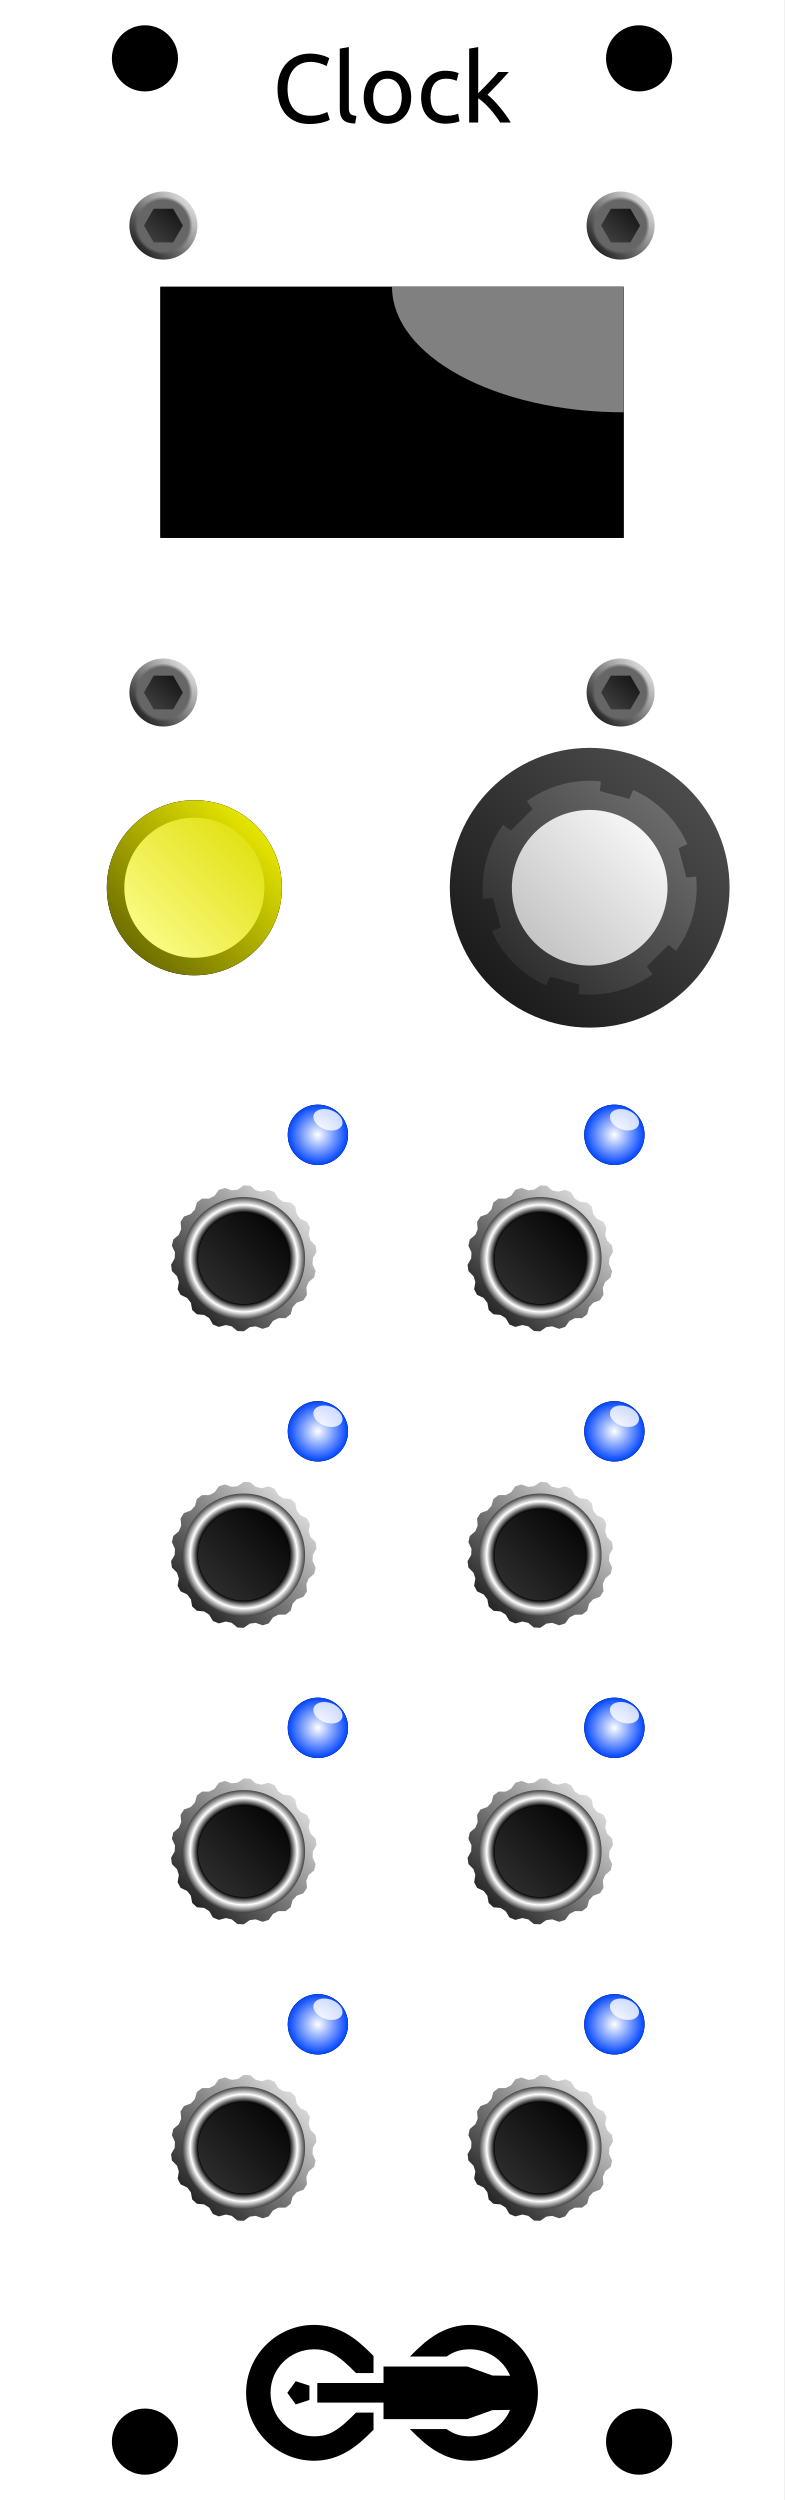
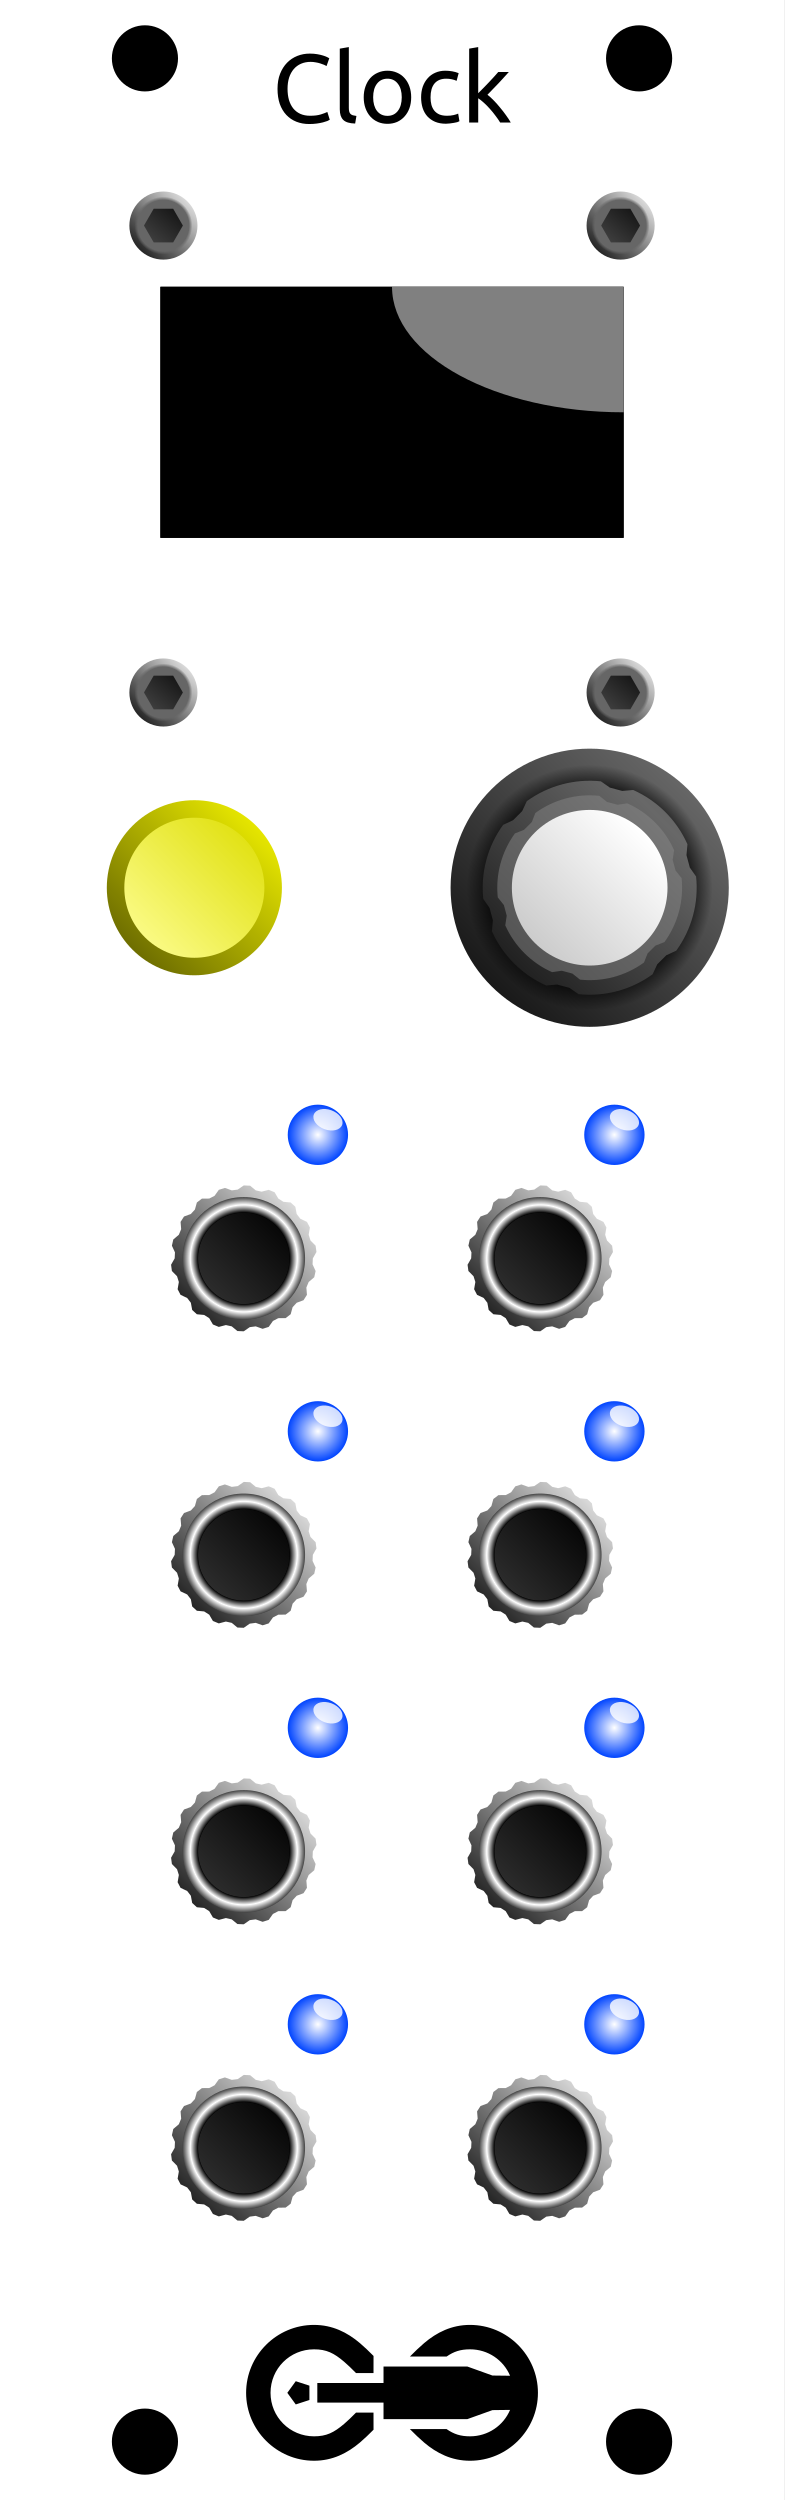
- <svg xmlns="http://www.w3.org/2000/svg" id="svg591" width="40.3mm" height="128.5mm" version="1.1" viewBox="0 0 40.3 128.5">
-   <defs id="defs283">
+ <svg xmlns="http://www.w3.org/2000/svg" id="svg571" width="40.3mm" height="128.5mm" version="1.1" viewBox="0 0 40.3 128.5">
+   <defs id="defs295">
    <clipPath id="id1">
      <rect id="rect3" x="-19.525" y="3.4" width="23.81" height="12.905" />
    </clipPath>
    <linearGradient id="id2" x1="1" x2="0" y2="1">
      <stop id="stop6" stop-color="#fff" offset="-1" />
      <stop id="stop8" offset="2" />
    </linearGradient>
    <radialGradient id="id3">
      <stop id="stop11" stop-color="#666" offset="0" />
      <stop id="stop13" stop-color="#666" offset=".75" />
      <stop id="stop15" stop-color="#666" stop-opacity="0" offset=".85" />
      <stop id="stop17" stop-color="#666" stop-opacity="0" offset="1" />
    </radialGradient>
    <linearGradient id="id4" x1="1" x2="0" y2="1">
      <stop id="stop20" stop-color="#111" offset="0" />
      <stop id="stop22" stop-color="#444" offset="1" />
    </linearGradient>
-     <linearGradient id="id14" x1="1" x2="0" y2="1">
-       <stop id="stop82" stop-color="#555" offset="0" />
-       <stop id="stop84" stop-color="#111" offset="1" />
+     <linearGradient id="id14" x1=".707" x2="0" y2=".707">
+       <stop id="stop82" stop-color="#666" offset="0" />
+       <stop id="stop84" stop-color="#191919" offset="1" />
    </linearGradient>
-     <linearGradient id="id15" x1="1" x2="0" y2="1">
-       <stop id="stop87" stop-color="#777" offset="0" />
-       <stop id="stop89" stop-color="#222" offset="1" />
+     <radialGradient id="id15">
+       <stop id="stop87" offset=".654" />
+       <stop id="stop89" stop-opacity="0" offset=".885" />
+     </radialGradient>
+     <linearGradient id="id16" x1=".707" x2="0" y2=".707">
+       <stop id="stop92" stop-color="#666" offset="0" />
+       <stop id="stop94" stop-color="#686868" offset=".04" />
+       <stop id="stop96" stop-color="#212121" offset="1" />
    </linearGradient>
-     <linearGradient id="id16" x1="1" x2="0" y2="1">
-       <stop id="stop92" stop-color="#fff" offset="0" />
-       <stop id="stop94" stop-color="#bbb" offset="1" />
+     <linearGradient id="id17" x1=".707" x2="0" y2=".707">
+       <stop id="stop99" stop-color="#777" offset="0" />
+       <stop id="stop101" stop-color="#555" offset="1" />
    </linearGradient>
-     <linearGradient id="id17" x1="1" x2="0" y2="1">
-       <stop id="stop97" stop-color="#ff0" offset="0" />
-       <stop id="stop99" stop-color="#550" offset="1" />
+     <linearGradient id="id18" x1=".707" x2="0" y2=".707">
+       <stop id="stop104" stop-color="#fff" offset="0" />
+       <stop id="stop106" stop-color="#ccc" offset="1" />
    </linearGradient>
-     <linearGradient id="id18" x1="1" x2="0" y2="1">
-       <stop id="stop102" stop-color="#dd0" offset="0" />
-       <stop id="stop104" stop-color="#ff9" offset="1" />
+     <linearGradient id="id19" x1="1" x2="0" y2="1">
+       <stop id="stop109" stop-color="#ff0" offset="0" />
+       <stop id="stop111" stop-color="#550" offset="1" />
    </linearGradient>
-     <radialGradient id="id20">
-       <stop id="stop112" offset=".746" />
-       <stop id="stop114" stop-color="#fff" offset=".873" />
-       <stop id="stop116" stop-color="#444" offset="1" />
-     </radialGradient>
-     <linearGradient id="id21" x1="1" x2="0" y2="1">
-       <stop id="stop119" offset="0" />
-       <stop id="stop121" stop-color="#333" offset="1" />
+     <linearGradient id="id20" x1="1" x2="0" y2="1">
+       <stop id="stop114" stop-color="#dd0" offset="0" />
+       <stop id="stop116" stop-color="#ff9" offset="1" />
    </linearGradient>
    <radialGradient id="id22">
-       <stop id="stop124" stop-color="#fff" offset="0" />
-       <stop id="stop126" stop-color="#04f" offset="1" />
+       <stop id="stop124" offset=".746" />
+       <stop id="stop126" stop-color="#fff" offset=".873" />
+       <stop id="stop128" stop-color="#444" offset="1" />
+     </radialGradient>
+     <linearGradient id="id23" x1="1" x2="0" y2="1">
+       <stop id="stop131" offset="0" />
+       <stop id="stop133" stop-color="#333" offset="1" />
+     </linearGradient>
+     <radialGradient id="id24">
+       <stop id="stop136" stop-color="#fff" offset="0" />
+       <stop id="stop138" stop-color="#04f" offset="1" />
    </radialGradient>
  </defs>
  <rect id="background" width="40.3" height="128.5" fill="#fff" />
  <g id="stencil" font-family="Ubuntu" font-size="3">
-     <path id="path1410" d="m15.895 6.375q-0.365 0-0.665-0.12t-0.515-0.35-0.335-0.565q-0.115-0.34-0.115-0.775t0.13-0.77q0.135-0.34 0.36-0.57t0.525-0.35 0.64-0.12q0.215 0 0.385 0.03 0.175 0.03 0.3 0.07 0.13 0.04 0.21 0.08t0.11 0.06l-0.14 0.4q-0.045-0.03-0.13-0.065t-0.195-0.07q-0.105-0.035-0.235-0.055-0.125-0.025-0.255-0.025-0.275 0-0.495 0.095t-0.375 0.275-0.24 0.44q-0.08 0.255-0.08 0.575 0 0.31 0.07 0.565 0.075 0.255 0.22 0.44 0.145 0.18 0.36 0.28 0.22 0.1 0.51 0.1 0.335 0 0.555-0.07t0.33-0.125l0.125 0.4q-0.035 0.025-0.125 0.065-0.09 0.035-0.225 0.07t-0.315 0.06-0.39 0.025z" />
-     <path id="path1412" d="m18.255 6.35q-0.43-0.01-0.61-0.185t-0.18-0.545v-3.12l0.465-0.08v3.125q0 0.115 0.02 0.19t0.065 0.12 0.12 0.07q0.075 0.02 0.185 0.035z" />
-     <path id="path1414" d="m21.135 5q0 0.31-0.09 0.56t-0.255 0.43q-0.16 0.18-0.385 0.28-0.225 0.095-0.49 0.095t-0.49-0.095q-0.225-0.1-0.39-0.28-0.16-0.18-0.25-0.43t-0.09-0.56q0-0.305 0.09-0.555 0.09-0.255 0.25-0.435 0.165-0.18 0.39-0.275 0.225-0.1 0.49-0.1t0.49 0.1q0.225 0.095 0.385 0.275 0.165 0.18 0.255 0.435 0.09 0.25 0.09 0.555zm-0.485 0q0-0.44-0.2-0.695-0.195-0.26-0.535-0.26t-0.54 0.26q-0.195 0.255-0.195 0.695t0.195 0.7q0.2 0.255 0.54 0.255t0.535-0.255q0.2-0.26 0.2-0.7z" />
-     <path id="path1416" d="m22.92 6.36q-0.315 0-0.555-0.1-0.235-0.1-0.4-0.28-0.16-0.18-0.24-0.425-0.08-0.25-0.08-0.55t0.085-0.55q0.09-0.25 0.25-0.43 0.16-0.185 0.39-0.285 0.235-0.105 0.52-0.105 0.175 0 0.35 0.03t0.335 0.095l-0.105 0.395q-0.105-0.05-0.245-0.08-0.135-0.03-0.29-0.03-0.39 0-0.6 0.245-0.205 0.245-0.205 0.715 0 0.21 0.045 0.385 0.05 0.175 0.15 0.3 0.105 0.125 0.265 0.195 0.16 0.065 0.39 0.065 0.185 0 0.335-0.035t0.235-0.075l0.065 0.39q-0.04 0.025-0.115 0.05-0.075 0.02-0.17 0.035-0.095 0.02-0.205 0.03-0.105 0.015-0.205 0.015z" />
-     <path id="path1418" d="m25.055 4.87q0.15 0.115 0.315 0.285 0.17 0.17 0.33 0.37 0.165 0.195 0.31 0.4 0.145 0.2 0.245 0.375h-0.545q-0.105-0.175-0.245-0.355-0.135-0.185-0.285-0.35-0.15-0.17-0.305-0.31t-0.295-0.235v1.25h-0.465v-3.8l0.465-0.08v2.37q0.12-0.12 0.265-0.265t0.285-0.295 0.265-0.285q0.125-0.14 0.215-0.245h0.545q-0.115 0.125-0.25 0.275t-0.28 0.305q-0.145 0.15-0.295 0.305-0.145 0.15-0.275 0.285z" />
-     <path id="path289" transform="translate(12.65 119.5) scale(.15)" d="m23.274 0c-12.804 0-23.274 10.47-23.274 23.274 0 12.804 10.47 23.274 23.274 23.274 6.282 0 11.38-2.549 15.731-6.245 1.539-1.307 3.076-2.788 4.658-4.388l-0.009-5.869-5.989 0.003c-1.484 1.506-2.847 2.828-4.08 3.877-3.513 2.985-6.049 4.254-10.311 4.254-8.281 0-14.905-6.623-14.905-14.905 0-8.281 6.623-14.905 14.905-14.905 4.261 0 6.798 1.27 10.311 4.254 1.234 1.048 2.596 2.371 4.08 3.877l5.989 0.003 0.009-5.869c-1.582-1.6-3.12-3.08-4.658-4.388-4.351-3.697-9.449-6.245-15.731-6.245zm53.451 0c-6.282 1.0197e-4 -11.379 2.549-15.73 6.245-1.607 1.366-3.213 2.919-4.871 4.602h12.572c2.477-1.718 4.74-2.478 8.029-2.478h3.82e-4c6.2 0 11.47 3.713 13.728 9.055l-6.042-0.075-8.585-3.08-28.741 3.81e-4v5.646h-22.686v6.719h22.686v5.646l28.741 3.82e-4 8.585-3.08 6.042-0.075c-2.258 5.341-7.528 9.055-13.728 9.055h-3.82e-4c-3.289-5.9e-5 -5.553-0.761-8.029-2.478h-12.572c1.658 1.683 3.264 3.236 4.871 4.602 4.351 3.697 9.449 6.245 15.73 6.245h3.82e-4c12.804 0 23.274-10.47 23.274-23.274-8e-6 -12.804-10.47-23.274-23.274-23.274zm-59.712 19.295-2.891 3.979 2.891 3.979 4.677-1.52v-4.918z" />
+     <path id="path1390" d="m15.895 6.375q-0.365 0-0.665-0.12t-0.515-0.35-0.335-0.565q-0.115-0.34-0.115-0.775t0.13-0.77q0.135-0.34 0.36-0.57t0.525-0.35 0.64-0.12q0.215 0 0.385 0.03 0.175 0.03 0.3 0.07 0.13 0.04 0.21 0.08t0.11 0.06l-0.14 0.4q-0.045-0.03-0.13-0.065t-0.195-0.07q-0.105-0.035-0.235-0.055-0.125-0.025-0.255-0.025-0.275 0-0.495 0.095t-0.375 0.275-0.24 0.44q-0.08 0.255-0.08 0.575 0 0.31 0.07 0.565 0.075 0.255 0.22 0.44 0.145 0.18 0.36 0.28 0.22 0.1 0.51 0.1 0.335 0 0.555-0.07t0.33-0.125l0.125 0.4q-0.035 0.025-0.125 0.065-0.09 0.035-0.225 0.07t-0.315 0.06-0.39 0.025z" />
+     <path id="path1392" d="m18.255 6.35q-0.43-0.01-0.61-0.185t-0.18-0.545v-3.12l0.465-0.08v3.125q0 0.115 0.02 0.19t0.065 0.12 0.12 0.07q0.075 0.02 0.185 0.035z" />
+     <path id="path1394" d="m21.135 5q0 0.31-0.09 0.56t-0.255 0.43q-0.16 0.18-0.385 0.28-0.225 0.095-0.49 0.095t-0.49-0.095q-0.225-0.1-0.39-0.28-0.16-0.18-0.25-0.43t-0.09-0.56q0-0.305 0.09-0.555 0.09-0.255 0.25-0.435 0.165-0.18 0.39-0.275 0.225-0.1 0.49-0.1t0.49 0.1q0.225 0.095 0.385 0.275 0.165 0.18 0.255 0.435 0.09 0.25 0.09 0.555zm-0.485 0q0-0.44-0.2-0.695-0.195-0.26-0.535-0.26t-0.54 0.26q-0.195 0.255-0.195 0.695t0.195 0.7q0.2 0.255 0.54 0.255t0.535-0.255q0.2-0.26 0.2-0.7z" />
+     <path id="path1396" d="m22.92 6.36q-0.315 0-0.555-0.1-0.235-0.1-0.4-0.28-0.16-0.18-0.24-0.425-0.08-0.25-0.08-0.55t0.085-0.55q0.09-0.25 0.25-0.43 0.16-0.185 0.39-0.285 0.235-0.105 0.52-0.105 0.175 0 0.35 0.03t0.335 0.095l-0.105 0.395q-0.105-0.05-0.245-0.08-0.135-0.03-0.29-0.03-0.39 0-0.6 0.245-0.205 0.245-0.205 0.715 0 0.21 0.045 0.385 0.05 0.175 0.15 0.3 0.105 0.125 0.265 0.195 0.16 0.065 0.39 0.065 0.185 0 0.335-0.035t0.235-0.075l0.065 0.39q-0.04 0.025-0.115 0.05-0.075 0.02-0.17 0.035-0.095 0.02-0.205 0.03-0.105 0.015-0.205 0.015z" />
+     <path id="path1398" d="m25.055 4.87q0.15 0.115 0.315 0.285 0.17 0.17 0.33 0.37 0.165 0.195 0.31 0.4 0.145 0.2 0.245 0.375h-0.545q-0.105-0.175-0.245-0.355-0.135-0.185-0.285-0.35-0.15-0.17-0.305-0.31t-0.295-0.235v1.25h-0.465v-3.8l0.465-0.08v2.37q0.12-0.12 0.265-0.265t0.285-0.295 0.265-0.285q0.125-0.14 0.215-0.245h0.545q-0.115 0.125-0.25 0.275t-0.28 0.305q-0.145 0.15-0.295 0.305-0.145 0.15-0.275 0.285z" />
+     <path id="path301" transform="translate(12.65 119.5) scale(.15)" d="m23.274 0c-12.804 0-23.274 10.47-23.274 23.274 0 12.804 10.47 23.274 23.274 23.274 6.282 0 11.38-2.549 15.731-6.245 1.539-1.307 3.076-2.788 4.658-4.388l-0.009-5.869-5.989 0.003c-1.484 1.506-2.847 2.828-4.08 3.877-3.513 2.985-6.049 4.254-10.311 4.254-8.281 0-14.905-6.623-14.905-14.905 0-8.281 6.623-14.905 14.905-14.905 4.261 0 6.798 1.27 10.311 4.254 1.234 1.048 2.596 2.371 4.08 3.877l5.989 0.003 0.009-5.869c-1.582-1.6-3.12-3.08-4.658-4.388-4.351-3.697-9.449-6.245-15.731-6.245zm53.451 0c-6.282 1.0197e-4 -11.379 2.549-15.73 6.245-1.607 1.366-3.213 2.919-4.871 4.602h12.572c2.477-1.718 4.74-2.478 8.029-2.478h3.82e-4c6.2 0 11.47 3.713 13.728 9.055l-6.042-0.075-8.585-3.08-28.741 3.81e-4v5.646h-22.686v6.719h22.686v5.646l28.741 3.82e-4 8.585-3.08 6.042-0.075c-2.258 5.341-7.528 9.055-13.728 9.055h-3.82e-4c-3.289-5.9e-5 -5.553-0.761-8.029-2.478h-12.572c1.658 1.683 3.264 3.236 4.871 4.602 4.351 3.697 9.449 6.245 15.73 6.245h3.82e-4c12.804 0 23.274-10.47 23.274-23.274-8e-6 -12.804-10.47-23.274-23.274-23.274zm-59.712 19.295-2.891 3.979 2.891 3.979 4.677-1.52v-4.918z" />
  </g>
  <g id="throughholes">
-     <circle id="circle339" cx="7.45" cy="3" r="1.7" />
-     <circle id="circle341" cx="7.45" cy="125.5" r="1.7" />
-     <circle id="circle343" cx="32.85" cy="3" r="1.7" />
-     <circle id="circle345" cx="32.85" cy="125.5" r="1.7" />
-     <circle id="circle347" cx="31.9" cy="35.594" r="1.191" />
-     <circle id="circle349" cx="31.9" cy="11.594" r="1.191" />
-     <circle id="circle351" cx="8.4" cy="35.594" r="1.191" />
-     <circle id="circle353" cx="8.4" cy="11.594" r="1.191" />
-     <rect id="rect355" x="8.245" y="14.74" width="23.81" height="12.905" />
-     <circle id="circle359" cx="30.31" cy="45.63" r="3.65" />
-     <circle id="circle363" cx="9.99" cy="45.63" r="4.5" />
-     <circle id="circle367" cx="12.53" cy="64.68" r="3.15" />
-     <circle id="circle371" cx="16.34" cy="58.33" r="1.55" />
-     <circle id="circle375" cx="27.77" cy="64.68" r="3.15" />
-     <circle id="circle379" cx="31.58" cy="58.33" r="1.55" />
+     <circle id="circle351" cx="7.45" cy="3" r="1.7" />
+     <circle id="circle353" cx="7.45" cy="125.5" r="1.7" />
+     <circle id="circle355" cx="32.85" cy="3" r="1.7" />
+     <circle id="circle357" cx="32.85" cy="125.5" r="1.7" />
+     <circle id="circle359" cx="31.9" cy="35.594" r="1.191" />
+     <circle id="circle361" cx="31.9" cy="11.594" r="1.191" />
+     <circle id="circle363" cx="8.4" cy="35.594" r="1.191" />
+     <circle id="circle365" cx="8.4" cy="11.594" r="1.191" />
+     <rect id="rect367" x="8.245" y="14.74" width="23.81" height="12.905" />
+     <circle id="circle371" cx="30.31" cy="45.63" r="3.65" />
+     <circle id="circle375" cx="12.53" cy="64.68" r="3.15" />
+     <circle id="circle379" cx="27.77" cy="64.68" r="3.15" />
    <circle id="circle383" cx="12.53" cy="79.92" r="3.15" />
-     <circle id="circle387" cx="16.34" cy="73.57" r="1.55" />
-     <circle id="circle391" cx="27.77" cy="79.92" r="3.15" />
-     <circle id="circle395" cx="31.58" cy="73.57" r="1.55" />
-     <circle id="circle399" cx="12.53" cy="95.16" r="3.15" />
-     <circle id="circle403" cx="16.34" cy="88.81" r="1.55" />
-     <circle id="circle407" cx="27.77" cy="95.16" r="3.15" />
-     <circle id="circle411" cx="31.58" cy="88.81" r="1.55" />
-     <circle id="circle415" cx="12.53" cy="110.4" r="3.15" />
-     <circle id="circle419" cx="16.34" cy="104.05" r="1.55" />
-     <circle id="circle423" cx="27.77" cy="110.4" r="3.15" />
-     <circle id="circle427" cx="31.58" cy="104.05" r="1.55" />
+     <circle id="circle387" cx="27.77" cy="79.92" r="3.15" />
+     <circle id="circle391" cx="12.53" cy="95.16" r="3.15" />
+     <circle id="circle395" cx="27.77" cy="95.16" r="3.15" />
+     <circle id="circle399" cx="12.53" cy="110.4" r="3.15" />
+     <circle id="circle403" cx="27.77" cy="110.4" r="3.15" />
  </g>
  <g id="cosmetics">
    <g id="cosmetics_offset" transform="translate(20.15,21.5)">
-       <g id="g461" transform="translate(7.62 -10.16)">
-         <rect id="rect433" x="-19.525" y="3.4" width="23.81" height="12.905" />
-         <ellipse id="ellipse435" cx="4.285" cy="3.4" rx="11.905" ry="6.452" clip-path="url(#id1)" fill="#fff" opacity=".5" />
-         <circle id="circle437" cx="4.13" cy="24.254" r="1.75" fill="url(#id2) none" />
-         <circle id="circle439" cx="4.13" cy="24.254" r="1.75" fill="url(#id3) none" />
-         <path id="path441" d="m5.13 24.254-0.5 0.866h-1l-0.5-0.866 0.5-0.866h1z" fill="url(#id4) none" />
-         <circle id="circle443" cx="4.13" cy=".254" r="1.75" fill="url(#id2) none" />
-         <circle id="circle445" cx="4.13" cy=".254" r="1.75" fill="url(#id3) none" />
-         <path id="path447" d="m5.13 0.254-0.5 0.866-1 2e-16 -0.5-0.866 0.5-0.866 1-2e-16z" fill="url(#id4) none" />
-         <circle id="circle449" cx="-19.37" cy="24.254" r="1.75" fill="url(#id2) none" />
-         <circle id="circle451" cx="-19.37" cy="24.254" r="1.75" fill="url(#id3) none" />
-         <path id="path453" d="m-18.37 24.254-0.5 0.866h-1l-0.5-0.866 0.5-0.866h1z" fill="url(#id4) none" />
-         <circle id="circle455" cx="-19.37" cy=".254" r="1.75" fill="url(#id2) none" />
-         <circle id="circle457" cx="-19.37" cy=".254" r="1.75" fill="url(#id3) none" />
-         <path id="path459" d="m-18.37 0.254-0.5 0.866-1 2e-16 -0.5-0.866 0.5-0.866 1-2e-16z" fill="url(#id4) none" />
+       <g id="g437" transform="translate(7.62 -10.16)">
+         <rect id="rect409" x="-19.525" y="3.4" width="23.81" height="12.905" />
+         <ellipse id="ellipse411" cx="4.285" cy="3.4" rx="11.905" ry="6.452" clip-path="url(#id1)" fill="#fff" opacity=".5" />
+         <circle id="circle413" cx="4.13" cy="24.254" r="1.75" fill="url(#id2) none" />
+         <circle id="circle415" cx="4.13" cy="24.254" r="1.75" fill="url(#id3) none" />
+         <path id="path417" d="m5.13 24.254-0.5 0.866h-1l-0.5-0.866 0.5-0.866h1z" fill="url(#id4) none" />
+         <circle id="circle419" cx="4.13" cy=".254" r="1.75" fill="url(#id2) none" />
+         <circle id="circle421" cx="4.13" cy=".254" r="1.75" fill="url(#id3) none" />
+         <path id="path423" d="m5.13 0.254-0.5 0.866-1 2e-16 -0.5-0.866 0.5-0.866 1-2e-16z" fill="url(#id4) none" />
+         <circle id="circle425" cx="-19.37" cy="24.254" r="1.75" fill="url(#id2) none" />
+         <circle id="circle427" cx="-19.37" cy="24.254" r="1.75" fill="url(#id3) none" />
+         <path id="path429" d="m-18.37 24.254-0.5 0.866h-1l-0.5-0.866 0.5-0.866h1z" fill="url(#id4) none" />
+         <circle id="circle431" cx="-19.37" cy=".254" r="1.75" fill="url(#id2) none" />
+         <circle id="circle433" cx="-19.37" cy=".254" r="1.75" fill="url(#id3) none" />
+         <path id="path435" d="m-18.37 0.254-0.5 0.866-1 2e-16 -0.5-0.866 0.5-0.866 1-2e-16z" fill="url(#id4) none" />
      </g>
-       <g id="g469" transform="translate(2.54,21.59)">
-         <circle id="circle463" cx="7.62" cy="2.54" r="7.19" fill="url(#id14) none" />
-         <path id="path465" d="m4.387-1.91a5.5 5.5 0 0 1 3.808-1.02l-0.052 0.497 1.511 0.405 0.203-0.457a5.5 5.5 0 0 1 2.787 2.787l-0.457 0.203 0.405 1.511 0.497-0.052a5.5 5.5 0 0 1-1.02 3.808l-0.405-0.294-1.106 1.106 0.294 0.405a5.5 5.5 0 0 1-3.808 1.02l0.052-0.497-1.511-0.405-0.203 0.457a5.5 5.5 0 0 1-2.787-2.787l0.457-0.203-0.405-1.511-0.497 0.052a5.5 5.5 0 0 1 1.02-3.808l0.405 0.294 1.106-1.106z" fill="url(#id15) none" />
-         <circle id="circle467" cx="7.62" cy="2.54" r="4" fill="url(#id16) none" />
+       <g id="g449" transform="translate(2.54,21.59)">
+         <circle id="circle439" cx="7.62" cy="2.54" r="7.15" fill="url(#id14) none" />
+         <circle id="circle441" cx="7.62" cy="2.54" r="7.15" fill="url(#id15) none" />
+         <path id="path443" d="m4.387-1.91a5.5 5.5 0 0 1 3.808-1.02l0.463 0.323 0.637 0.171 0.563-0.049a5.5 5.5 0 0 1 2.787 2.787l-0.049 0.563 0.171 0.637 0.323 0.463a5.5 5.5 0 0 1-1.02 3.808l-0.512 0.239-0.466 0.466-0.239 0.512a5.5 5.5 0 0 1-3.808 1.02l-0.463-0.323-0.637-0.171-0.563 0.049a5.5 5.5 0 0 1-2.787-2.787l0.049-0.563-0.171-0.637-0.323-0.463a5.5 5.5 0 0 1 1.02-3.808l0.512-0.239 0.466-0.466z" fill="url(#id16) none" />
+         <path id="path445" d="m4.828-1.303a4.75 4.75 0 0 1 3.288-0.881l0.393 0.313 0.546 0.146 0.497-0.074a4.75 4.75 0 0 1 2.407 2.407l-0.074 0.497 0.146 0.546 0.313 0.393a4.75 4.75 0 0 1-0.881 3.288l-0.467 0.184-0.4 0.4-0.184 0.467a4.75 4.75 0 0 1-3.288 0.881l-0.393-0.313-0.546-0.146-0.497 0.074a4.75 4.75 0 0 1-2.407-2.407l0.074-0.497-0.146-0.546-0.313-0.393a4.75 4.75 0 0 1 0.881-3.288l0.467-0.184 0.4-0.4z" fill="url(#id17) none" />
+         <circle id="circle447" cx="7.62" cy="2.54" r="4" fill="url(#id18) none" />
      </g>
-       <g id="g475" transform="translate(-10.16,24.13)">
-         <circle id="circle471" r="4.5" fill="url(#id17) none" />
-         <circle id="circle473" r="3.6" fill="url(#id18) none" />
+       <g id="g455" transform="translate(-10.16,24.13)">
+         <circle id="circle451" r="4.5" fill="url(#id19) none" />
+         <circle id="circle453" r="3.6" fill="url(#id20) none" />
      </g>
-       <g id="g483" transform="translate(-7.62 43.18)">
-         <path id="path477" d="m3.55 0-0.014 0.309 0.157 0.342-0.071 0.319-0.286 0.244-0.119 0.286 0.03 0.375-0.176 0.276-0.352 0.131-0.209 0.228-0.1 0.362-0.26 0.199-0.376 0.003-0.275 0.143-0.218 0.306-0.312 0.098-0.354-0.126-0.307 0.04-0.309 0.214-0.327-0.014-0.29-0.24-0.302-0.067-0.364 0.095-0.302-0.125-0.19-0.324-0.261-0.166-0.374-0.035-0.241-0.221-0.068-0.37-0.189-0.246-0.34-0.161-0.151-0.29 0.063-0.371-0.093-0.295-0.264-0.268-0.043-0.324 0.186-0.327 0.014-0.309-0.157-0.342 0.071-0.319 0.286-0.244 0.119-0.286-0.03-0.375 0.176-0.276 0.352-0.131 0.209-0.228 0.1-0.362 0.26-0.199 0.376-0.003 0.275-0.143 0.218-0.306 0.312-0.098 0.354 0.126 0.307-0.04 0.309-0.214 0.327 0.014 0.29 0.24 0.302 0.067 0.364-0.095 0.302 0.125 0.19 0.324 0.261 0.166 0.374 0.035 0.241 0.221 0.068 0.37 0.189 0.246 0.34 0.161 0.151 0.29-0.063 0.371 0.093 0.295 0.264 0.268 0.043 0.324z" fill="url(#id2) none" />
-         <circle id="circle479" r="3.15" fill="url(#id20) none" />
-         <circle id="circle481" r="2.35" fill="url(#id21) none" />
+       <g id="g463" transform="translate(-7.62 43.18)">
+         <path id="path457" d="m3.55 0-0.014 0.309 0.157 0.342-0.071 0.319-0.286 0.244-0.119 0.286 0.03 0.375-0.176 0.276-0.352 0.131-0.209 0.228-0.1 0.362-0.26 0.199-0.376 0.003-0.275 0.143-0.218 0.306-0.312 0.098-0.354-0.126-0.307 0.04-0.309 0.214-0.327-0.014-0.29-0.24-0.302-0.067-0.364 0.095-0.302-0.125-0.19-0.324-0.261-0.166-0.374-0.035-0.241-0.221-0.068-0.37-0.189-0.246-0.34-0.161-0.151-0.29 0.063-0.371-0.093-0.295-0.264-0.268-0.043-0.324 0.186-0.327 0.014-0.309-0.157-0.342 0.071-0.319 0.286-0.244 0.119-0.286-0.03-0.375 0.176-0.276 0.352-0.131 0.209-0.228 0.1-0.362 0.26-0.199 0.376-0.003 0.275-0.143 0.218-0.306 0.312-0.098 0.354 0.126 0.307-0.04 0.309-0.214 0.327 0.014 0.29 0.24 0.302 0.067 0.364-0.095 0.302 0.125 0.19 0.324 0.261 0.166 0.374 0.035 0.241 0.221 0.068 0.37 0.189 0.246 0.34 0.161 0.151 0.29-0.063 0.371 0.093 0.295 0.264 0.268 0.043 0.324z" fill="url(#id2) none" />
+         <circle id="circle459" r="3.15" fill="url(#id22) none" />
+         <circle id="circle461" r="2.35" fill="url(#id23) none" />
      </g>
-       <g id="g489" transform="translate(-3.81 35.56)">
-         <circle id="circle485" cy="1.27" r="1.55" fill="url(#id22) none" />
-         <ellipse id="ellipse487" transform="rotate(20 .51667 .495)" cx=".517" cy=".495" rx=".775" ry=".517" fill="#fff" opacity=".8" />
+       <g id="g469" transform="translate(-3.81 35.56)">
+         <circle id="circle465" cy="1.27" r="1.55" fill="url(#id24) none" />
+         <ellipse id="ellipse467" transform="rotate(20 .51667 .495)" cx=".517" cy=".495" rx=".775" ry=".517" fill="#fff" opacity=".8" />
      </g>
-       <g id="g497" transform="translate(7.62 43.18)">
-         <path id="path491" d="m3.55 0-0.014 0.309 0.157 0.342-0.071 0.319-0.286 0.244-0.119 0.286 0.03 0.375-0.176 0.276-0.352 0.131-0.209 0.228-0.1 0.362-0.26 0.199-0.376 0.003-0.275 0.143-0.218 0.306-0.312 0.098-0.354-0.126-0.307 0.04-0.309 0.214-0.327-0.014-0.29-0.24-0.302-0.067-0.364 0.095-0.302-0.125-0.19-0.324-0.261-0.166-0.374-0.035-0.241-0.221-0.068-0.37-0.189-0.246-0.34-0.161-0.151-0.29 0.063-0.371-0.093-0.295-0.264-0.268-0.043-0.324 0.186-0.327 0.014-0.309-0.157-0.342 0.071-0.319 0.286-0.244 0.119-0.286-0.03-0.375 0.176-0.276 0.352-0.131 0.209-0.228 0.1-0.362 0.26-0.199 0.376-0.003 0.275-0.143 0.218-0.306 0.312-0.098 0.354 0.126 0.307-0.04 0.309-0.214 0.327 0.014 0.29 0.24 0.302 0.067 0.364-0.095 0.302 0.125 0.19 0.324 0.261 0.166 0.374 0.035 0.241 0.221 0.068 0.37 0.189 0.246 0.34 0.161 0.151 0.29-0.063 0.371 0.093 0.295 0.264 0.268 0.043 0.324z" fill="url(#id2) none" />
-         <circle id="circle493" r="3.15" fill="url(#id20) none" />
-         <circle id="circle495" r="2.35" fill="url(#id21) none" />
+       <g id="g477" transform="translate(7.62 43.18)">
+         <path id="path471" d="m3.55 0-0.014 0.309 0.157 0.342-0.071 0.319-0.286 0.244-0.119 0.286 0.03 0.375-0.176 0.276-0.352 0.131-0.209 0.228-0.1 0.362-0.26 0.199-0.376 0.003-0.275 0.143-0.218 0.306-0.312 0.098-0.354-0.126-0.307 0.04-0.309 0.214-0.327-0.014-0.29-0.24-0.302-0.067-0.364 0.095-0.302-0.125-0.19-0.324-0.261-0.166-0.374-0.035-0.241-0.221-0.068-0.37-0.189-0.246-0.34-0.161-0.151-0.29 0.063-0.371-0.093-0.295-0.264-0.268-0.043-0.324 0.186-0.327 0.014-0.309-0.157-0.342 0.071-0.319 0.286-0.244 0.119-0.286-0.03-0.375 0.176-0.276 0.352-0.131 0.209-0.228 0.1-0.362 0.26-0.199 0.376-0.003 0.275-0.143 0.218-0.306 0.312-0.098 0.354 0.126 0.307-0.04 0.309-0.214 0.327 0.014 0.29 0.24 0.302 0.067 0.364-0.095 0.302 0.125 0.19 0.324 0.261 0.166 0.374 0.035 0.241 0.221 0.068 0.37 0.189 0.246 0.34 0.161 0.151 0.29-0.063 0.371 0.093 0.295 0.264 0.268 0.043 0.324z" fill="url(#id2) none" />
+         <circle id="circle473" r="3.15" fill="url(#id22) none" />
+         <circle id="circle475" r="2.35" fill="url(#id23) none" />
      </g>
-       <g id="g503" transform="translate(11.43,35.56)">
-         <circle id="circle499" cy="1.27" r="1.55" fill="url(#id22) none" />
-         <ellipse id="ellipse501" transform="rotate(20 .51667 .495)" cx=".517" cy=".495" rx=".775" ry=".517" fill="#fff" opacity=".8" />
+       <g id="g483" transform="translate(11.43,35.56)">
+         <circle id="circle479" cy="1.27" r="1.55" fill="url(#id24) none" />
+         <ellipse id="ellipse481" transform="rotate(20 .51667 .495)" cx=".517" cy=".495" rx=".775" ry=".517" fill="#fff" opacity=".8" />
      </g>
-       <g id="g511" transform="translate(-7.62 58.42)">
-         <path id="path505" d="m3.55 0-0.014 0.309 0.157 0.342-0.071 0.319-0.286 0.244-0.119 0.286 0.03 0.375-0.176 0.276-0.352 0.131-0.209 0.228-0.1 0.362-0.26 0.199-0.376 0.003-0.275 0.143-0.218 0.306-0.312 0.098-0.354-0.126-0.307 0.04-0.309 0.214-0.327-0.014-0.29-0.24-0.302-0.067-0.364 0.095-0.302-0.125-0.19-0.324-0.261-0.166-0.374-0.035-0.241-0.221-0.068-0.37-0.189-0.246-0.34-0.161-0.151-0.29 0.063-0.371-0.093-0.295-0.264-0.268-0.043-0.324 0.186-0.327 0.014-0.309-0.157-0.342 0.071-0.319 0.286-0.244 0.119-0.286-0.03-0.375 0.176-0.276 0.352-0.131 0.209-0.228 0.1-0.362 0.26-0.199 0.376-0.003 0.275-0.143 0.218-0.306 0.312-0.098 0.354 0.126 0.307-0.04 0.309-0.214 0.327 0.014 0.29 0.24 0.302 0.067 0.364-0.095 0.302 0.125 0.19 0.324 0.261 0.166 0.374 0.035 0.241 0.221 0.068 0.37 0.189 0.246 0.34 0.161 0.151 0.29-0.063 0.371 0.093 0.295 0.264 0.268 0.043 0.324z" fill="url(#id2) none" />
-         <circle id="circle507" r="3.15" fill="url(#id20) none" />
-         <circle id="circle509" r="2.35" fill="url(#id21) none" />
+       <g id="g491" transform="translate(-7.62 58.42)">
+         <path id="path485" d="m3.55 0-0.014 0.309 0.157 0.342-0.071 0.319-0.286 0.244-0.119 0.286 0.03 0.375-0.176 0.276-0.352 0.131-0.209 0.228-0.1 0.362-0.26 0.199-0.376 0.003-0.275 0.143-0.218 0.306-0.312 0.098-0.354-0.126-0.307 0.04-0.309 0.214-0.327-0.014-0.29-0.24-0.302-0.067-0.364 0.095-0.302-0.125-0.19-0.324-0.261-0.166-0.374-0.035-0.241-0.221-0.068-0.37-0.189-0.246-0.34-0.161-0.151-0.29 0.063-0.371-0.093-0.295-0.264-0.268-0.043-0.324 0.186-0.327 0.014-0.309-0.157-0.342 0.071-0.319 0.286-0.244 0.119-0.286-0.03-0.375 0.176-0.276 0.352-0.131 0.209-0.228 0.1-0.362 0.26-0.199 0.376-0.003 0.275-0.143 0.218-0.306 0.312-0.098 0.354 0.126 0.307-0.04 0.309-0.214 0.327 0.014 0.29 0.24 0.302 0.067 0.364-0.095 0.302 0.125 0.19 0.324 0.261 0.166 0.374 0.035 0.241 0.221 0.068 0.37 0.189 0.246 0.34 0.161 0.151 0.29-0.063 0.371 0.093 0.295 0.264 0.268 0.043 0.324z" fill="url(#id2) none" />
+         <circle id="circle487" r="3.15" fill="url(#id22) none" />
+         <circle id="circle489" r="2.35" fill="url(#id23) none" />
      </g>
-       <g id="g517" transform="translate(-3.81 50.8)">
-         <circle id="circle513" cy="1.27" r="1.55" fill="url(#id22) none" />
-         <ellipse id="ellipse515" transform="rotate(20 .51667 .495)" cx=".517" cy=".495" rx=".775" ry=".517" fill="#fff" opacity=".8" />
+       <g id="g497" transform="translate(-3.81 50.8)">
+         <circle id="circle493" cy="1.27" r="1.55" fill="url(#id24) none" />
+         <ellipse id="ellipse495" transform="rotate(20 .51667 .495)" cx=".517" cy=".495" rx=".775" ry=".517" fill="#fff" opacity=".8" />
      </g>
-       <g id="g525" transform="translate(7.62 58.42)">
-         <path id="path519" d="m3.55 0-0.014 0.309 0.157 0.342-0.071 0.319-0.286 0.244-0.119 0.286 0.03 0.375-0.176 0.276-0.352 0.131-0.209 0.228-0.1 0.362-0.26 0.199-0.376 0.003-0.275 0.143-0.218 0.306-0.312 0.098-0.354-0.126-0.307 0.04-0.309 0.214-0.327-0.014-0.29-0.24-0.302-0.067-0.364 0.095-0.302-0.125-0.19-0.324-0.261-0.166-0.374-0.035-0.241-0.221-0.068-0.37-0.189-0.246-0.34-0.161-0.151-0.29 0.063-0.371-0.093-0.295-0.264-0.268-0.043-0.324 0.186-0.327 0.014-0.309-0.157-0.342 0.071-0.319 0.286-0.244 0.119-0.286-0.03-0.375 0.176-0.276 0.352-0.131 0.209-0.228 0.1-0.362 0.26-0.199 0.376-0.003 0.275-0.143 0.218-0.306 0.312-0.098 0.354 0.126 0.307-0.04 0.309-0.214 0.327 0.014 0.29 0.24 0.302 0.067 0.364-0.095 0.302 0.125 0.19 0.324 0.261 0.166 0.374 0.035 0.241 0.221 0.068 0.37 0.189 0.246 0.34 0.161 0.151 0.29-0.063 0.371 0.093 0.295 0.264 0.268 0.043 0.324z" fill="url(#id2) none" />
-         <circle id="circle521" r="3.15" fill="url(#id20) none" />
-         <circle id="circle523" r="2.35" fill="url(#id21) none" />
+       <g id="g505" transform="translate(7.62 58.42)">
+         <path id="path499" d="m3.55 0-0.014 0.309 0.157 0.342-0.071 0.319-0.286 0.244-0.119 0.286 0.03 0.375-0.176 0.276-0.352 0.131-0.209 0.228-0.1 0.362-0.26 0.199-0.376 0.003-0.275 0.143-0.218 0.306-0.312 0.098-0.354-0.126-0.307 0.04-0.309 0.214-0.327-0.014-0.29-0.24-0.302-0.067-0.364 0.095-0.302-0.125-0.19-0.324-0.261-0.166-0.374-0.035-0.241-0.221-0.068-0.37-0.189-0.246-0.34-0.161-0.151-0.29 0.063-0.371-0.093-0.295-0.264-0.268-0.043-0.324 0.186-0.327 0.014-0.309-0.157-0.342 0.071-0.319 0.286-0.244 0.119-0.286-0.03-0.375 0.176-0.276 0.352-0.131 0.209-0.228 0.1-0.362 0.26-0.199 0.376-0.003 0.275-0.143 0.218-0.306 0.312-0.098 0.354 0.126 0.307-0.04 0.309-0.214 0.327 0.014 0.29 0.24 0.302 0.067 0.364-0.095 0.302 0.125 0.19 0.324 0.261 0.166 0.374 0.035 0.241 0.221 0.068 0.37 0.189 0.246 0.34 0.161 0.151 0.29-0.063 0.371 0.093 0.295 0.264 0.268 0.043 0.324z" fill="url(#id2) none" />
+         <circle id="circle501" r="3.15" fill="url(#id22) none" />
+         <circle id="circle503" r="2.35" fill="url(#id23) none" />
      </g>
-       <g id="g531" transform="translate(11.43 50.8)">
-         <circle id="circle527" cy="1.27" r="1.55" fill="url(#id22) none" />
-         <ellipse id="ellipse529" transform="rotate(20 .51667 .495)" cx=".517" cy=".495" rx=".775" ry=".517" fill="#fff" opacity=".8" />
+       <g id="g511" transform="translate(11.43 50.8)">
+         <circle id="circle507" cy="1.27" r="1.55" fill="url(#id24) none" />
+         <ellipse id="ellipse509" transform="rotate(20 .51667 .495)" cx=".517" cy=".495" rx=".775" ry=".517" fill="#fff" opacity=".8" />
      </g>
-       <g id="g539" transform="translate(-7.62 73.66)">
-         <path id="path533" d="m3.55 0-0.014 0.309 0.157 0.342-0.071 0.319-0.286 0.244-0.119 0.286 0.03 0.375-0.176 0.276-0.352 0.131-0.209 0.228-0.1 0.362-0.26 0.199-0.376 0.003-0.275 0.143-0.218 0.306-0.312 0.098-0.354-0.126-0.307 0.04-0.309 0.214-0.327-0.014-0.29-0.24-0.302-0.067-0.364 0.095-0.302-0.125-0.19-0.324-0.261-0.166-0.374-0.035-0.241-0.221-0.068-0.37-0.189-0.246-0.34-0.161-0.151-0.29 0.063-0.371-0.093-0.295-0.264-0.268-0.043-0.324 0.186-0.327 0.014-0.309-0.157-0.342 0.071-0.319 0.286-0.244 0.119-0.286-0.03-0.375 0.176-0.276 0.352-0.131 0.209-0.228 0.1-0.362 0.26-0.199 0.376-0.003 0.275-0.143 0.218-0.306 0.312-0.098 0.354 0.126 0.307-0.04 0.309-0.214 0.327 0.014 0.29 0.24 0.302 0.067 0.364-0.095 0.302 0.125 0.19 0.324 0.261 0.166 0.374 0.035 0.241 0.221 0.068 0.37 0.189 0.246 0.34 0.161 0.151 0.29-0.063 0.371 0.093 0.295 0.264 0.268 0.043 0.324z" fill="url(#id2) none" />
-         <circle id="circle535" r="3.15" fill="url(#id20) none" />
-         <circle id="circle537" r="2.35" fill="url(#id21) none" />
+       <g id="g519" transform="translate(-7.62 73.66)">
+         <path id="path513" d="m3.55 0-0.014 0.309 0.157 0.342-0.071 0.319-0.286 0.244-0.119 0.286 0.03 0.375-0.176 0.276-0.352 0.131-0.209 0.228-0.1 0.362-0.26 0.199-0.376 0.003-0.275 0.143-0.218 0.306-0.312 0.098-0.354-0.126-0.307 0.04-0.309 0.214-0.327-0.014-0.29-0.24-0.302-0.067-0.364 0.095-0.302-0.125-0.19-0.324-0.261-0.166-0.374-0.035-0.241-0.221-0.068-0.37-0.189-0.246-0.34-0.161-0.151-0.29 0.063-0.371-0.093-0.295-0.264-0.268-0.043-0.324 0.186-0.327 0.014-0.309-0.157-0.342 0.071-0.319 0.286-0.244 0.119-0.286-0.03-0.375 0.176-0.276 0.352-0.131 0.209-0.228 0.1-0.362 0.26-0.199 0.376-0.003 0.275-0.143 0.218-0.306 0.312-0.098 0.354 0.126 0.307-0.04 0.309-0.214 0.327 0.014 0.29 0.24 0.302 0.067 0.364-0.095 0.302 0.125 0.19 0.324 0.261 0.166 0.374 0.035 0.241 0.221 0.068 0.37 0.189 0.246 0.34 0.161 0.151 0.29-0.063 0.371 0.093 0.295 0.264 0.268 0.043 0.324z" fill="url(#id2) none" />
+         <circle id="circle515" r="3.15" fill="url(#id22) none" />
+         <circle id="circle517" r="2.35" fill="url(#id23) none" />
      </g>
-       <g id="g545" transform="translate(-3.81 66.04)">
-         <circle id="circle541" cy="1.27" r="1.55" fill="url(#id22) none" />
-         <ellipse id="ellipse543" transform="rotate(20 .51667 .495)" cx=".517" cy=".495" rx=".775" ry=".517" fill="#fff" opacity=".8" />
+       <g id="g525" transform="translate(-3.81 66.04)">
+         <circle id="circle521" cy="1.27" r="1.55" fill="url(#id24) none" />
+         <ellipse id="ellipse523" transform="rotate(20 .51667 .495)" cx=".517" cy=".495" rx=".775" ry=".517" fill="#fff" opacity=".8" />
      </g>
-       <g id="g553" transform="translate(7.62 73.66)">
-         <path id="path547" d="m3.55 0-0.014 0.309 0.157 0.342-0.071 0.319-0.286 0.244-0.119 0.286 0.03 0.375-0.176 0.276-0.352 0.131-0.209 0.228-0.1 0.362-0.26 0.199-0.376 0.003-0.275 0.143-0.218 0.306-0.312 0.098-0.354-0.126-0.307 0.04-0.309 0.214-0.327-0.014-0.29-0.24-0.302-0.067-0.364 0.095-0.302-0.125-0.19-0.324-0.261-0.166-0.374-0.035-0.241-0.221-0.068-0.37-0.189-0.246-0.34-0.161-0.151-0.29 0.063-0.371-0.093-0.295-0.264-0.268-0.043-0.324 0.186-0.327 0.014-0.309-0.157-0.342 0.071-0.319 0.286-0.244 0.119-0.286-0.03-0.375 0.176-0.276 0.352-0.131 0.209-0.228 0.1-0.362 0.26-0.199 0.376-0.003 0.275-0.143 0.218-0.306 0.312-0.098 0.354 0.126 0.307-0.04 0.309-0.214 0.327 0.014 0.29 0.24 0.302 0.067 0.364-0.095 0.302 0.125 0.19 0.324 0.261 0.166 0.374 0.035 0.241 0.221 0.068 0.37 0.189 0.246 0.34 0.161 0.151 0.29-0.063 0.371 0.093 0.295 0.264 0.268 0.043 0.324z" fill="url(#id2) none" />
-         <circle id="circle549" r="3.15" fill="url(#id20) none" />
-         <circle id="circle551" r="2.35" fill="url(#id21) none" />
+       <g id="g533" transform="translate(7.62 73.66)">
+         <path id="path527" d="m3.55 0-0.014 0.309 0.157 0.342-0.071 0.319-0.286 0.244-0.119 0.286 0.03 0.375-0.176 0.276-0.352 0.131-0.209 0.228-0.1 0.362-0.26 0.199-0.376 0.003-0.275 0.143-0.218 0.306-0.312 0.098-0.354-0.126-0.307 0.04-0.309 0.214-0.327-0.014-0.29-0.24-0.302-0.067-0.364 0.095-0.302-0.125-0.19-0.324-0.261-0.166-0.374-0.035-0.241-0.221-0.068-0.37-0.189-0.246-0.34-0.161-0.151-0.29 0.063-0.371-0.093-0.295-0.264-0.268-0.043-0.324 0.186-0.327 0.014-0.309-0.157-0.342 0.071-0.319 0.286-0.244 0.119-0.286-0.03-0.375 0.176-0.276 0.352-0.131 0.209-0.228 0.1-0.362 0.26-0.199 0.376-0.003 0.275-0.143 0.218-0.306 0.312-0.098 0.354 0.126 0.307-0.04 0.309-0.214 0.327 0.014 0.29 0.24 0.302 0.067 0.364-0.095 0.302 0.125 0.19 0.324 0.261 0.166 0.374 0.035 0.241 0.221 0.068 0.37 0.189 0.246 0.34 0.161 0.151 0.29-0.063 0.371 0.093 0.295 0.264 0.268 0.043 0.324z" fill="url(#id2) none" />
+         <circle id="circle529" r="3.15" fill="url(#id22) none" />
+         <circle id="circle531" r="2.35" fill="url(#id23) none" />
      </g>
-       <g id="g559" transform="translate(11.43 66.04)">
-         <circle id="circle555" cy="1.27" r="1.55" fill="url(#id22) none" />
-         <ellipse id="ellipse557" transform="rotate(20 .51667 .495)" cx=".517" cy=".495" rx=".775" ry=".517" fill="#fff" opacity=".8" />
+       <g id="g539" transform="translate(11.43 66.04)">
+         <circle id="circle535" cy="1.27" r="1.55" fill="url(#id24) none" />
+         <ellipse id="ellipse537" transform="rotate(20 .51667 .495)" cx=".517" cy=".495" rx=".775" ry=".517" fill="#fff" opacity=".8" />
      </g>
-       <g id="g567" transform="translate(-7.62 88.9)">
-         <path id="path561" d="m3.55 0-0.014 0.309 0.157 0.342-0.071 0.319-0.286 0.244-0.119 0.286 0.03 0.375-0.176 0.276-0.352 0.131-0.209 0.228-0.1 0.362-0.26 0.199-0.376 0.003-0.275 0.143-0.218 0.306-0.312 0.098-0.354-0.126-0.307 0.04-0.309 0.214-0.327-0.014-0.29-0.24-0.302-0.067-0.364 0.095-0.302-0.125-0.19-0.324-0.261-0.166-0.374-0.035-0.241-0.221-0.068-0.37-0.189-0.246-0.34-0.161-0.151-0.29 0.063-0.371-0.093-0.295-0.264-0.268-0.043-0.324 0.186-0.327 0.014-0.309-0.157-0.342 0.071-0.319 0.286-0.244 0.119-0.286-0.03-0.375 0.176-0.276 0.352-0.131 0.209-0.228 0.1-0.362 0.26-0.199 0.376-0.003 0.275-0.143 0.218-0.306 0.312-0.098 0.354 0.126 0.307-0.04 0.309-0.214 0.327 0.014 0.29 0.24 0.302 0.067 0.364-0.095 0.302 0.125 0.19 0.324 0.261 0.166 0.374 0.035 0.241 0.221 0.068 0.37 0.189 0.246 0.34 0.161 0.151 0.29-0.063 0.371 0.093 0.295 0.264 0.268 0.043 0.324z" fill="url(#id2) none" />
-         <circle id="circle563" r="3.15" fill="url(#id20) none" />
-         <circle id="circle565" r="2.35" fill="url(#id21) none" />
+       <g id="g547" transform="translate(-7.62 88.9)">
+         <path id="path541" d="m3.55 0-0.014 0.309 0.157 0.342-0.071 0.319-0.286 0.244-0.119 0.286 0.03 0.375-0.176 0.276-0.352 0.131-0.209 0.228-0.1 0.362-0.26 0.199-0.376 0.003-0.275 0.143-0.218 0.306-0.312 0.098-0.354-0.126-0.307 0.04-0.309 0.214-0.327-0.014-0.29-0.24-0.302-0.067-0.364 0.095-0.302-0.125-0.19-0.324-0.261-0.166-0.374-0.035-0.241-0.221-0.068-0.37-0.189-0.246-0.34-0.161-0.151-0.29 0.063-0.371-0.093-0.295-0.264-0.268-0.043-0.324 0.186-0.327 0.014-0.309-0.157-0.342 0.071-0.319 0.286-0.244 0.119-0.286-0.03-0.375 0.176-0.276 0.352-0.131 0.209-0.228 0.1-0.362 0.26-0.199 0.376-0.003 0.275-0.143 0.218-0.306 0.312-0.098 0.354 0.126 0.307-0.04 0.309-0.214 0.327 0.014 0.29 0.24 0.302 0.067 0.364-0.095 0.302 0.125 0.19 0.324 0.261 0.166 0.374 0.035 0.241 0.221 0.068 0.37 0.189 0.246 0.34 0.161 0.151 0.29-0.063 0.371 0.093 0.295 0.264 0.268 0.043 0.324z" fill="url(#id2) none" />
+         <circle id="circle543" r="3.15" fill="url(#id22) none" />
+         <circle id="circle545" r="2.35" fill="url(#id23) none" />
      </g>
-       <g id="g573" transform="translate(-3.81 81.28)">
-         <circle id="circle569" cy="1.27" r="1.55" fill="url(#id22) none" />
-         <ellipse id="ellipse571" transform="rotate(20 .51667 .495)" cx=".517" cy=".495" rx=".775" ry=".517" fill="#fff" opacity=".8" />
+       <g id="g553" transform="translate(-3.81 81.28)">
+         <circle id="circle549" cy="1.27" r="1.55" fill="url(#id24) none" />
+         <ellipse id="ellipse551" transform="rotate(20 .51667 .495)" cx=".517" cy=".495" rx=".775" ry=".517" fill="#fff" opacity=".8" />
      </g>
-       <g id="g581" transform="translate(7.62 88.9)">
-         <path id="path575" d="m3.55 0-0.014 0.309 0.157 0.342-0.071 0.319-0.286 0.244-0.119 0.286 0.03 0.375-0.176 0.276-0.352 0.131-0.209 0.228-0.1 0.362-0.26 0.199-0.376 0.003-0.275 0.143-0.218 0.306-0.312 0.098-0.354-0.126-0.307 0.04-0.309 0.214-0.327-0.014-0.29-0.24-0.302-0.067-0.364 0.095-0.302-0.125-0.19-0.324-0.261-0.166-0.374-0.035-0.241-0.221-0.068-0.37-0.189-0.246-0.34-0.161-0.151-0.29 0.063-0.371-0.093-0.295-0.264-0.268-0.043-0.324 0.186-0.327 0.014-0.309-0.157-0.342 0.071-0.319 0.286-0.244 0.119-0.286-0.03-0.375 0.176-0.276 0.352-0.131 0.209-0.228 0.1-0.362 0.26-0.199 0.376-0.003 0.275-0.143 0.218-0.306 0.312-0.098 0.354 0.126 0.307-0.04 0.309-0.214 0.327 0.014 0.29 0.24 0.302 0.067 0.364-0.095 0.302 0.125 0.19 0.324 0.261 0.166 0.374 0.035 0.241 0.221 0.068 0.37 0.189 0.246 0.34 0.161 0.151 0.29-0.063 0.371 0.093 0.295 0.264 0.268 0.043 0.324z" fill="url(#id2) none" />
-         <circle id="circle577" r="3.15" fill="url(#id20) none" />
-         <circle id="circle579" r="2.35" fill="url(#id21) none" />
+       <g id="g561" transform="translate(7.62 88.9)">
+         <path id="path555" d="m3.55 0-0.014 0.309 0.157 0.342-0.071 0.319-0.286 0.244-0.119 0.286 0.03 0.375-0.176 0.276-0.352 0.131-0.209 0.228-0.1 0.362-0.26 0.199-0.376 0.003-0.275 0.143-0.218 0.306-0.312 0.098-0.354-0.126-0.307 0.04-0.309 0.214-0.327-0.014-0.29-0.24-0.302-0.067-0.364 0.095-0.302-0.125-0.19-0.324-0.261-0.166-0.374-0.035-0.241-0.221-0.068-0.37-0.189-0.246-0.34-0.161-0.151-0.29 0.063-0.371-0.093-0.295-0.264-0.268-0.043-0.324 0.186-0.327 0.014-0.309-0.157-0.342 0.071-0.319 0.286-0.244 0.119-0.286-0.03-0.375 0.176-0.276 0.352-0.131 0.209-0.228 0.1-0.362 0.26-0.199 0.376-0.003 0.275-0.143 0.218-0.306 0.312-0.098 0.354 0.126 0.307-0.04 0.309-0.214 0.327 0.014 0.29 0.24 0.302 0.067 0.364-0.095 0.302 0.125 0.19 0.324 0.261 0.166 0.374 0.035 0.241 0.221 0.068 0.37 0.189 0.246 0.34 0.161 0.151 0.29-0.063 0.371 0.093 0.295 0.264 0.268 0.043 0.324z" fill="url(#id2) none" />
+         <circle id="circle557" r="3.15" fill="url(#id22) none" />
+         <circle id="circle559" r="2.35" fill="url(#id23) none" />
      </g>
-       <g id="g587" transform="translate(11.43 81.28)">
-         <circle id="circle583" cy="1.27" r="1.55" fill="url(#id22) none" />
-         <ellipse id="ellipse585" transform="rotate(20 .51667 .495)" cx=".517" cy=".495" rx=".775" ry=".517" fill="#fff" opacity=".8" />
+       <g id="g567" transform="translate(11.43 81.28)">
+         <circle id="circle563" cy="1.27" r="1.55" fill="url(#id24) none" />
+         <ellipse id="ellipse565" transform="rotate(20 .51667 .495)" cx=".517" cy=".495" rx=".775" ry=".517" fill="#fff" opacity=".8" />
      </g>
    </g>
  </g>
</svg>
